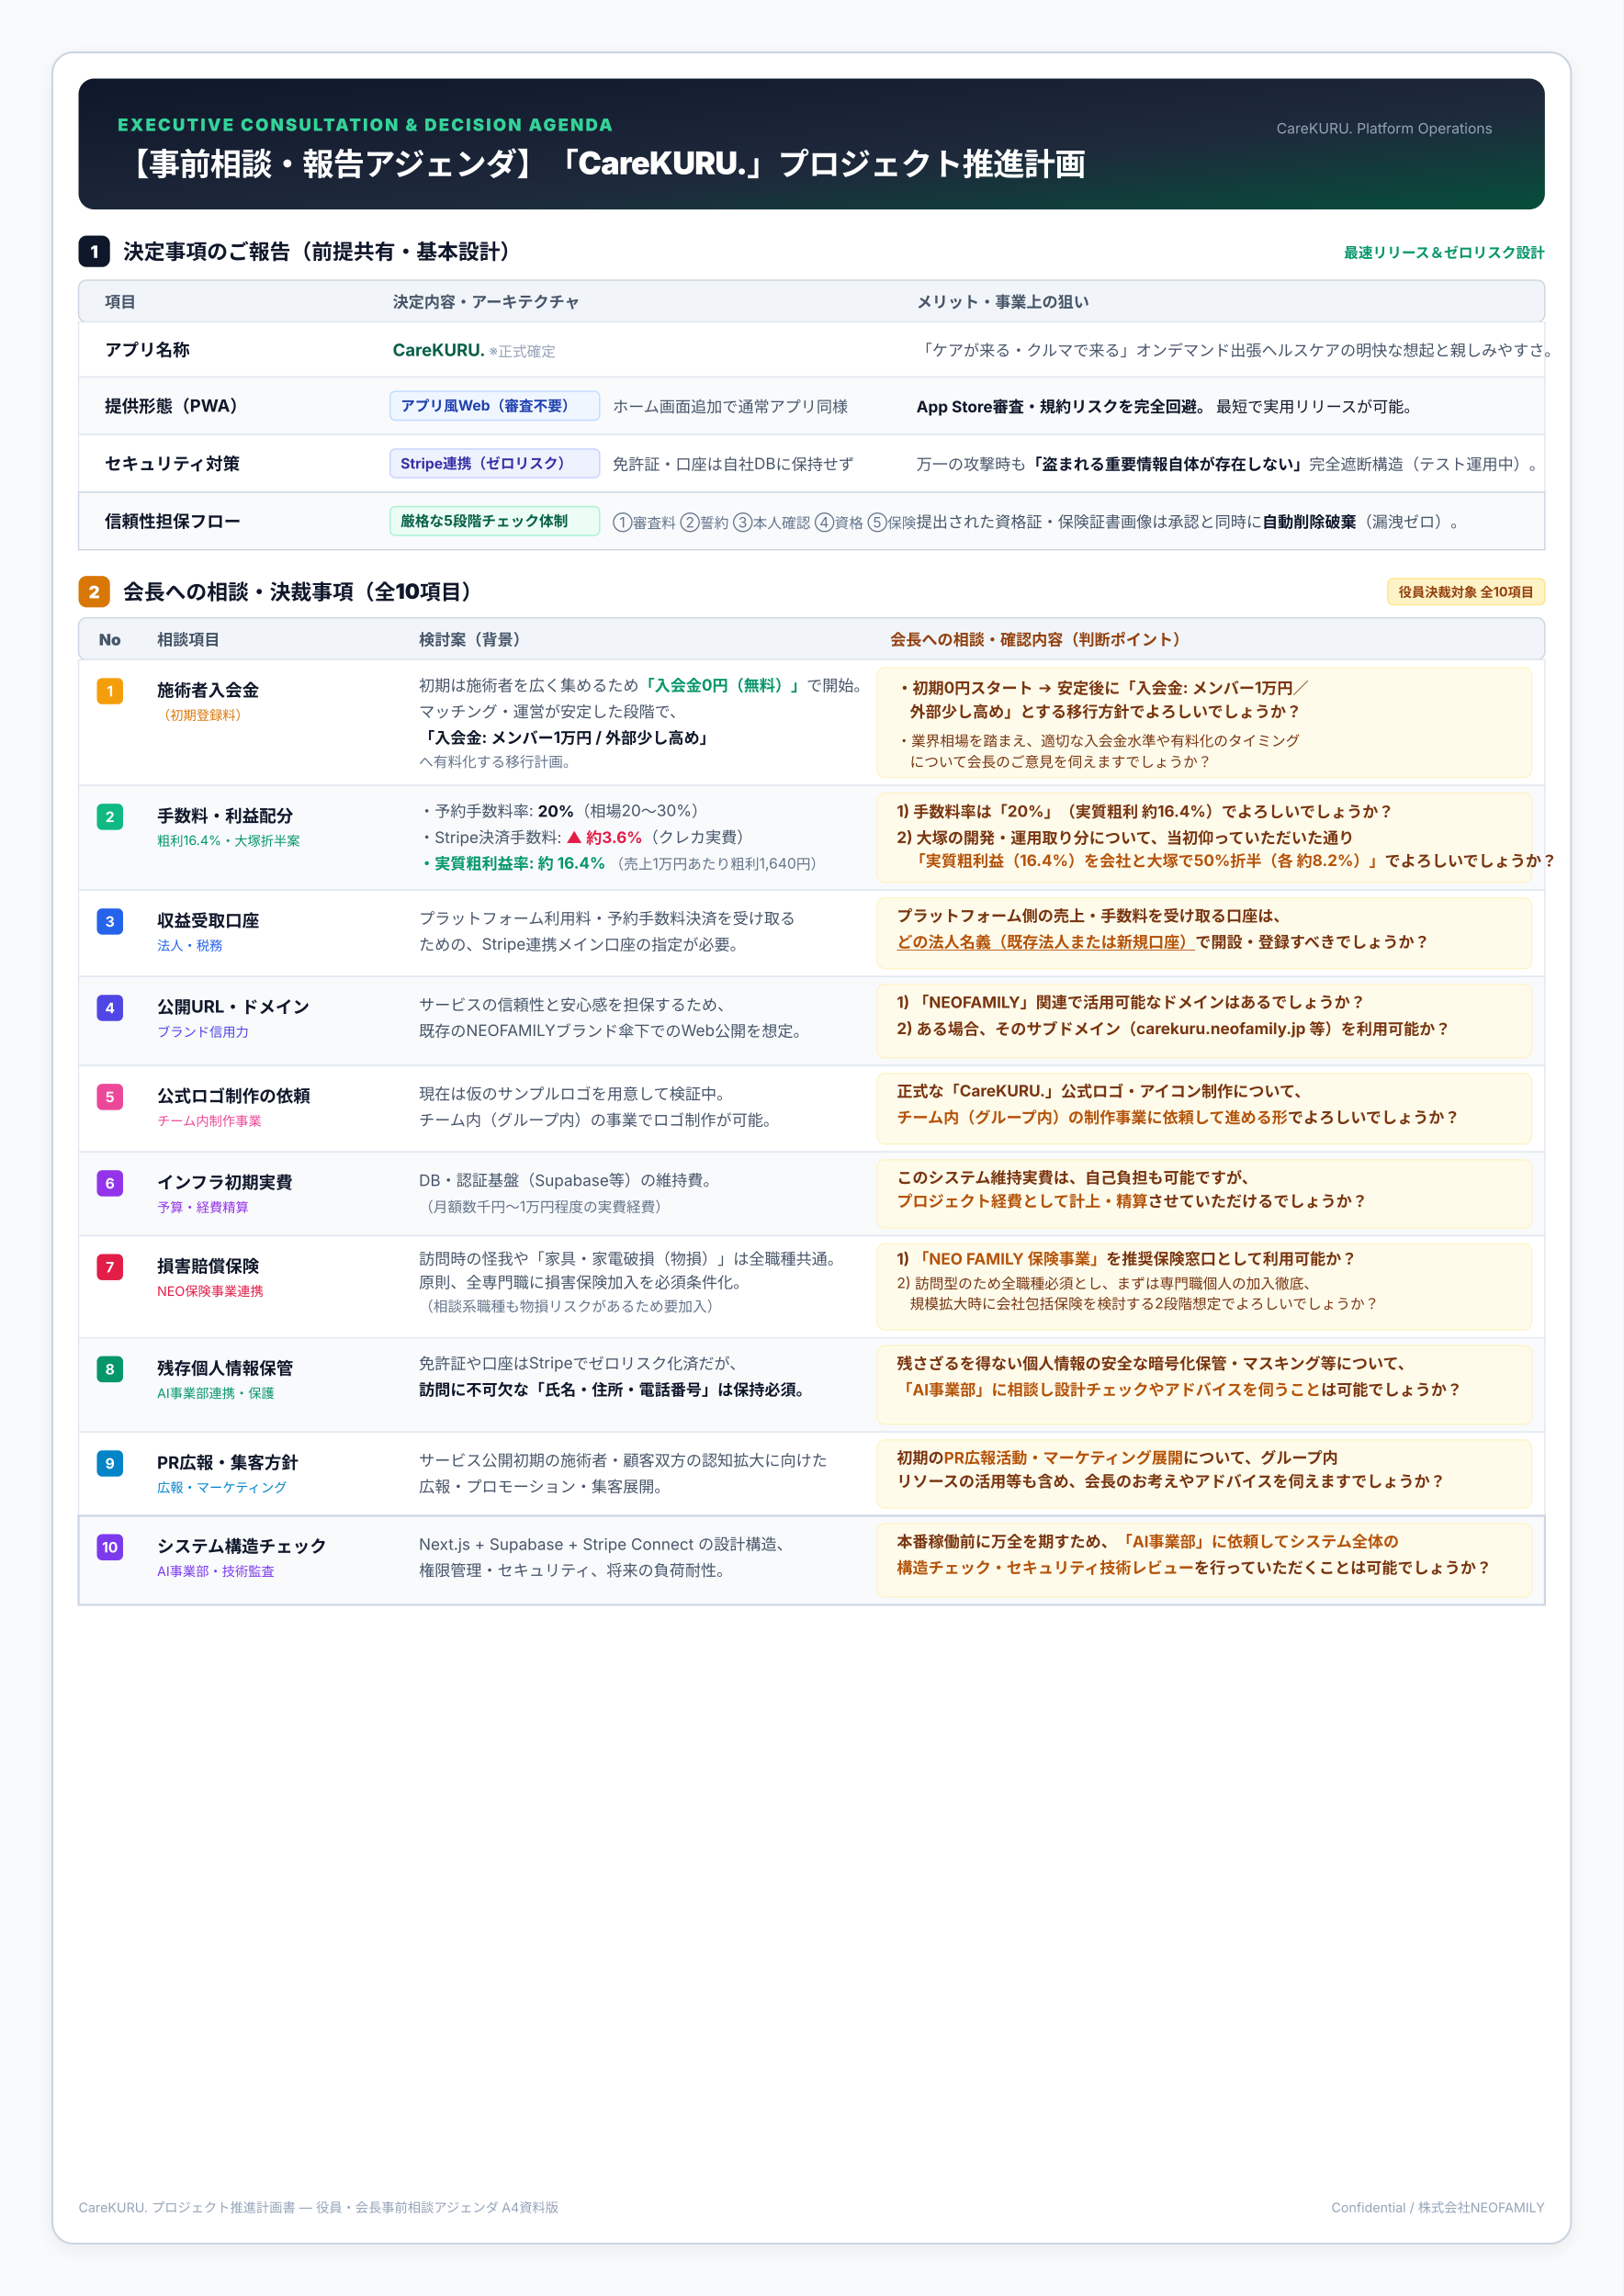
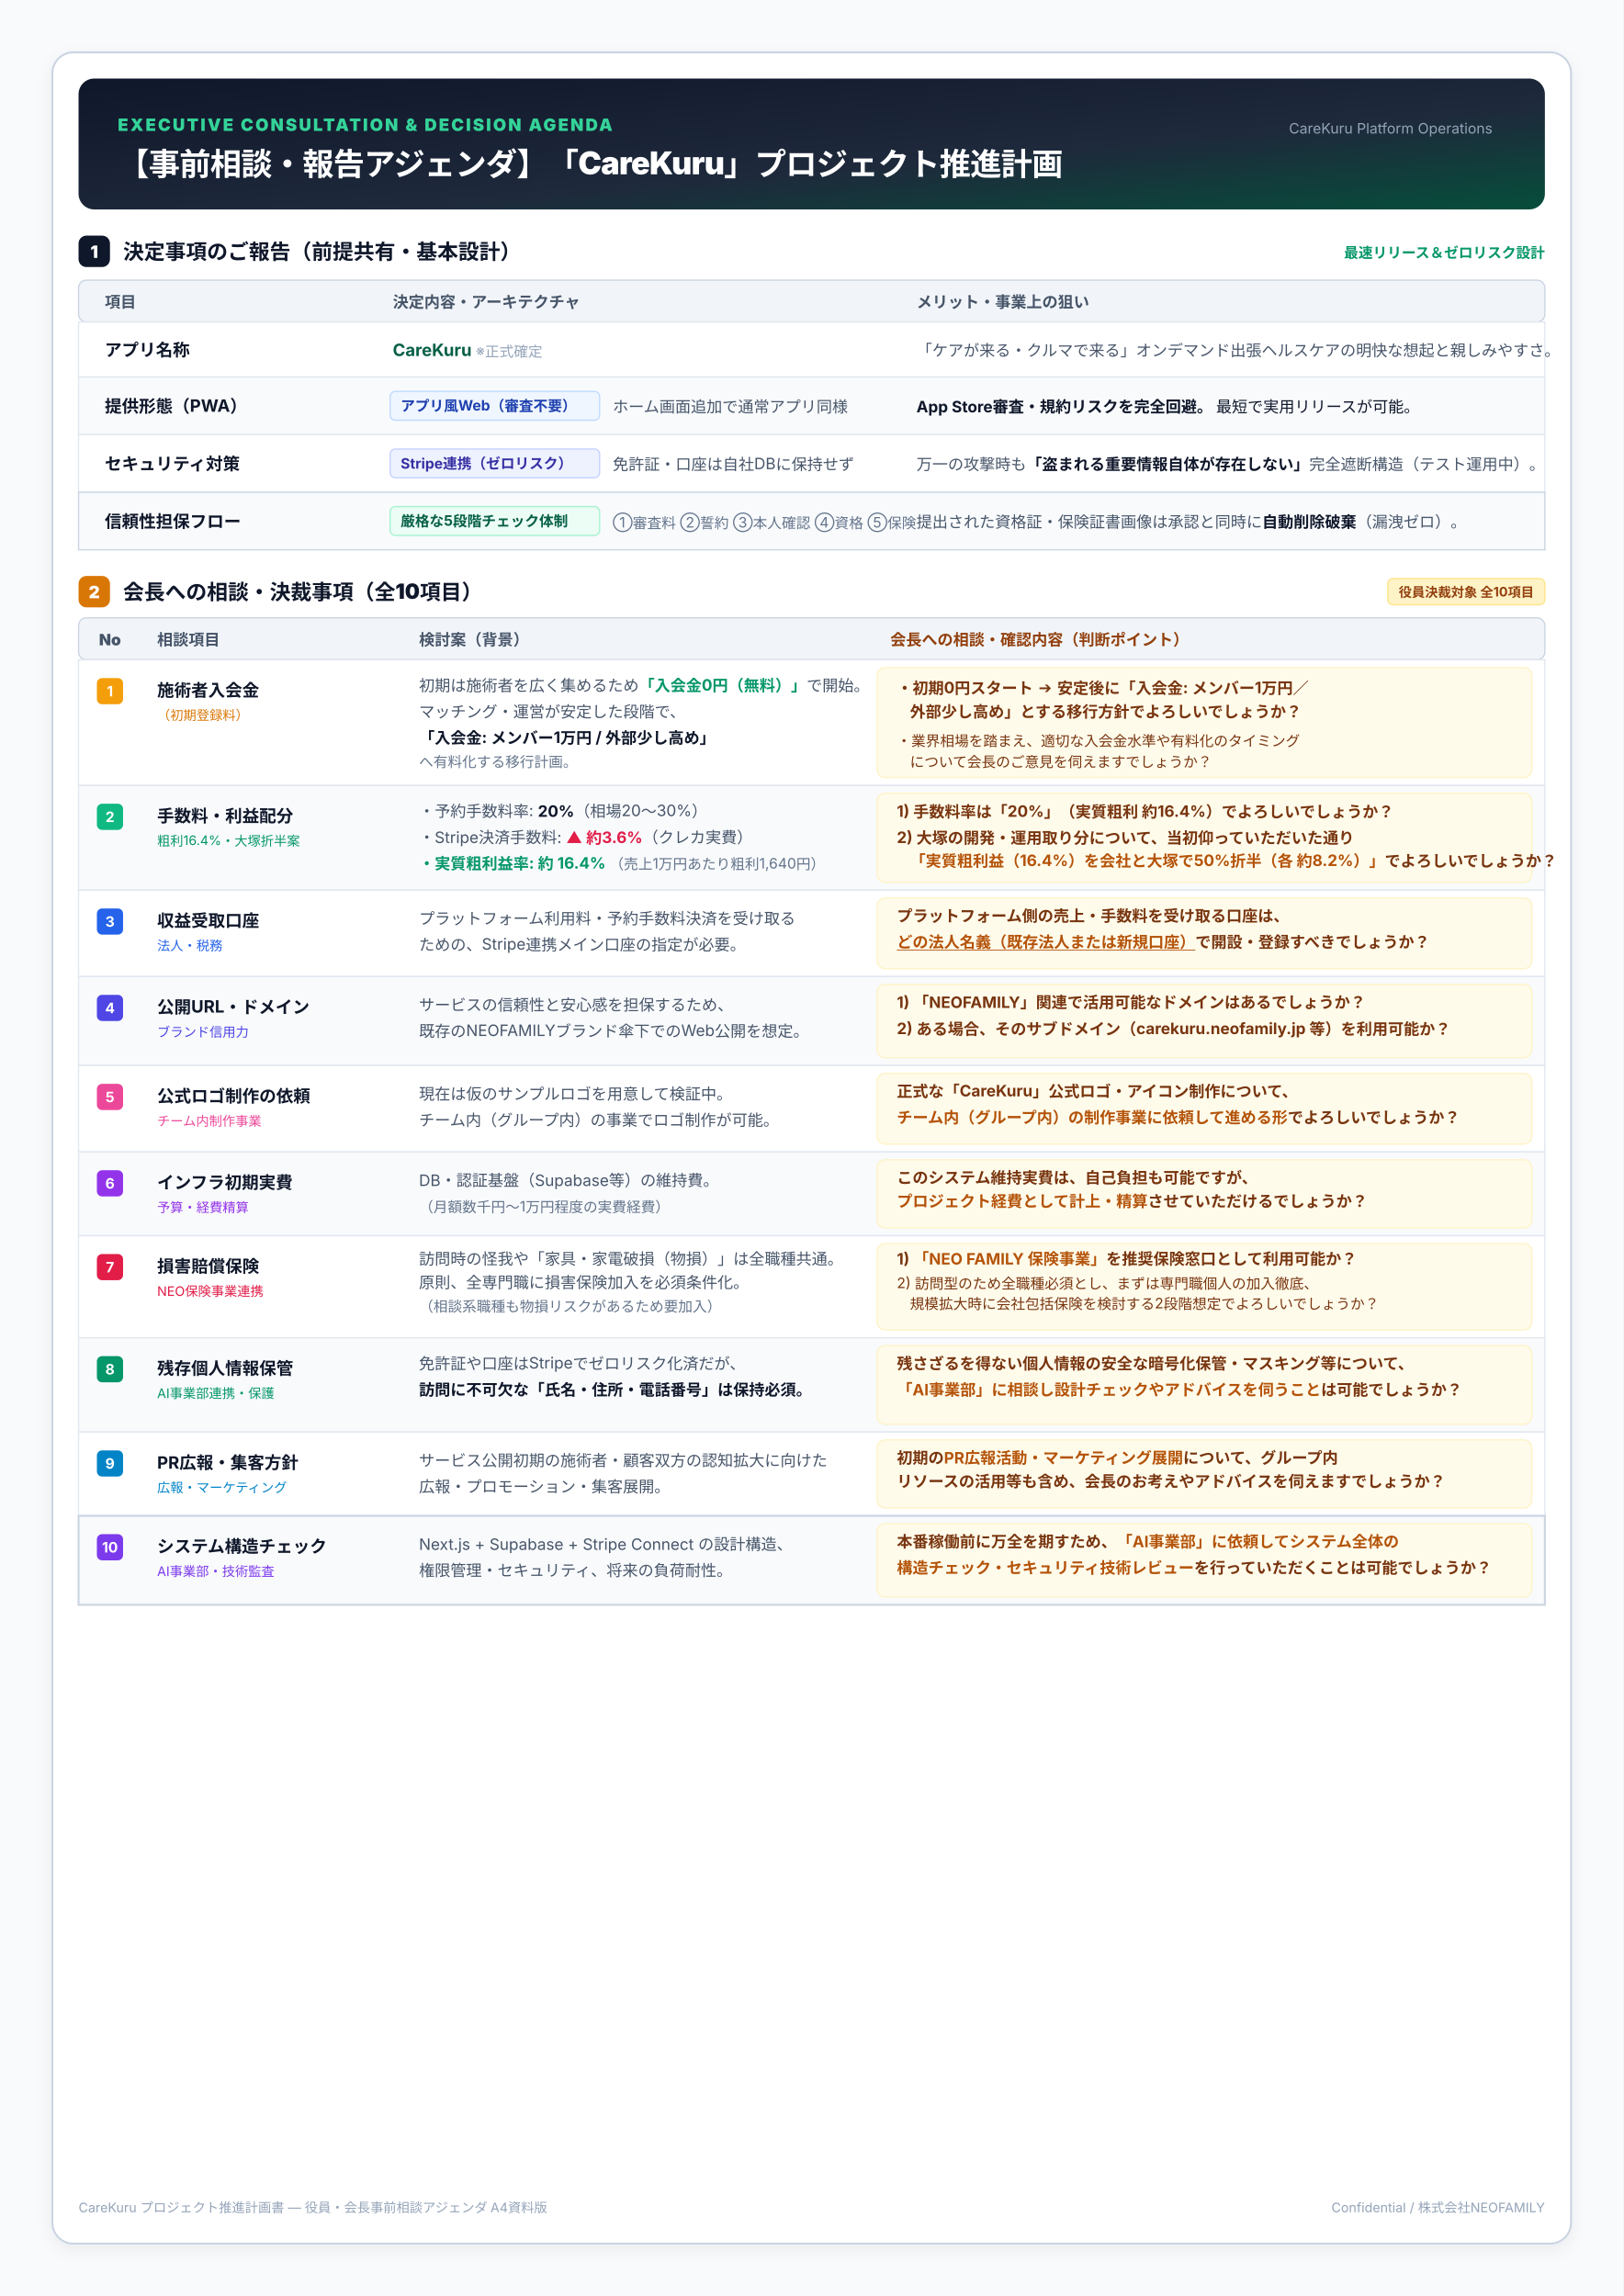
<svg xmlns="http://www.w3.org/2000/svg" viewBox="0 0 1240 1754" width="1240" height="1754" style="background-color: #ffffff; font-family: -apple-system, BlinkMacSystemFont, 'Hiragino Sans', 'Hiragino Kaku Gothic ProN', 'Yu Gothic', Meiryo, sans-serif;">
  <defs>
    <linearGradient id="headerGrad" x1="0%" y1="0%" x2="100%" y2="100%">
      <stop offset="0%" stop-color="#0f172a" />
      <stop offset="60%" stop-color="#1e293b" />
      <stop offset="100%" stop-color="#064e3b" />
    </linearGradient>
    <filter id="shadow" x="-5%" y="-2%" width="110%" height="106%" filterUnits="userSpaceOnUse">
      <feDropShadow dx="0" dy="4" stdDeviation="6" flood-color="#000000" flood-opacity="0.06" />
    </filter>
  </defs>
  <rect x="0" y="0" width="1240" height="1754" fill="#f8fafc" />
  <rect x="40" y="40" width="1160" height="1674" rx="16" fill="#ffffff" stroke="#cbd5e1" stroke-width="1.5" filter="url(#shadow)" />
  <g transform="translate(60, 60)">
    <rect x="0" y="0" width="1120" height="100" rx="12" fill="url(#headerGrad)" />
    <text x="30" y="40" fill="#34d399" font-size="13" font-weight="900" letter-spacing="1.5">EXECUTIVE CONSULTATION &amp; DECISION AGENDA</text>
-     <text x="30" y="74" fill="#ffffff" font-size="24" font-weight="900" letter-spacing="-0.5">【事前相談・報告アジェンダ】「CareKURU.」プロジェクト推進計画</text>
-     <text x="1080" y="42" text-anchor="end" fill="#94a3b8" font-size="11">CareKURU. Platform Operations</text>
+     <text x="30" y="74" fill="#ffffff" font-size="24" font-weight="900" letter-spacing="-0.5">【事前相談・報告アジェンダ】「CareKuru」プロジェクト推進計画</text>
+     <text x="1080" y="42" text-anchor="end" fill="#94a3b8" font-size="11">CareKuru Platform Operations</text>
  </g>
  <g transform="translate(60, 180)">
    <rect x="0" y="0" width="24" height="24" rx="6" fill="#0f172a" />
    <text x="12" y="17" fill="#ffffff" font-size="13" font-weight="900" text-anchor="middle">1</text>
    <text x="34" y="18" fill="#0f172a" font-size="16" font-weight="900">決定事項のご報告（前提共有・基本設計）</text>
    <text x="1120" y="17" text-anchor="end" fill="#059669" font-size="11" font-weight="bold">最速リリース＆ゼロリスク設計</text>
    <g transform="translate(0, 34)">
      <rect x="0" y="0" width="1120" height="32" rx="6" fill="#f1f5f9" stroke="#cbd5e1" stroke-width="1" />
      <text x="20" y="21" fill="#475569" font-size="12" font-weight="900">項目</text>
      <text x="240" y="21" fill="#475569" font-size="12" font-weight="900">決定内容・アーキテクチャ</text>
      <text x="640" y="21" fill="#475569" font-size="12" font-weight="900">メリット・事業上の狙い</text>
      <g transform="translate(0, 32)">
        <rect x="0" y="0" width="1120" height="42" fill="#ffffff" stroke="#e2e8f0" stroke-width="1" />
        <text x="20" y="26" fill="#0f172a" font-size="13" font-weight="bold">アプリ名称</text>
-         <text x="240" y="26" fill="#065f46" font-size="13" font-weight="bold">CareKURU. <tspan fill="#94a3b8" font-size="11" font-weight="normal">※正式確定</tspan>
+         <text x="240" y="26" fill="#065f46" font-size="13" font-weight="bold">CareKuru <tspan fill="#94a3b8" font-size="11" font-weight="normal">※正式確定</tspan>
        </text>
        <text x="640" y="26" fill="#475569" font-size="12">「ケアが来る・クルマで来る」オンデマンド出張ヘルスケアの明快な想起と親しみやすさ。</text>
      </g>
      <g transform="translate(0, 74)">
        <rect x="0" y="0" width="1120" height="44" fill="#f8fafc" stroke="#e2e8f0" stroke-width="1" />
        <text x="20" y="27" fill="#0f172a" font-size="13" font-weight="bold">提供形態（PWA）</text>
        <rect x="238" y="11" width="160" height="22" rx="4" fill="#eff6ff" stroke="#bfdbfe" stroke-width="1" />
        <text x="246" y="26" fill="#1e40af" font-size="11" font-weight="bold">アプリ風Web（審査不要）</text>
        <text x="408" y="27" fill="#475569" font-size="12">ホーム画面追加で通常アプリ同様</text>
        <text x="640" y="27" fill="#0f172a" font-size="12">
          <tspan font-weight="bold">App Store審査・規約リスクを完全回避。</tspan> 最短で実用リリースが可能。</text>
      </g>
      <g transform="translate(0, 118)">
        <rect x="0" y="0" width="1120" height="44" fill="#ffffff" stroke="#e2e8f0" stroke-width="1" />
        <text x="20" y="27" fill="#0f172a" font-size="13" font-weight="bold">セキュリティ対策</text>
        <rect x="238" y="11" width="160" height="22" rx="4" fill="#eef2ff" stroke="#c7d2fe" stroke-width="1" />
        <text x="246" y="26" fill="#3730a3" font-size="11" font-weight="bold">Stripe連携（ゼロリスク）</text>
        <text x="408" y="27" fill="#475569" font-size="12">免許証・口座は自社DBに保持せず</text>
        <text x="640" y="27" fill="#475569" font-size="12">万一の攻撃時も<tspan font-weight="bold" fill="#0f172a">「盗まれる重要情報自体が存在しない」</tspan>完全遮断構造（テスト運用中）。</text>
      </g>
      <g transform="translate(0, 162)">
        <rect x="0" y="0" width="1120" height="44" fill="#f8fafc" stroke="#cbd5e1" stroke-width="1" />
        <text x="20" y="27" fill="#0f172a" font-size="13" font-weight="bold">信頼性担保フロー</text>
        <rect x="238" y="11" width="160" height="22" rx="4" fill="#ecfdf5" stroke="#a7f3d0" stroke-width="1" />
        <text x="246" y="26" fill="#065f46" font-size="11" font-weight="bold">厳格な5段階チェック体制</text>
        <text x="408" y="27" fill="#64748b" font-size="11">①審査料 ②誓約 ③本人確認 ④資格 ⑤保険</text>
        <text x="640" y="27" fill="#475569" font-size="12">提出された資格証・保険証書画像は承認と同時に<tspan font-weight="bold" fill="#0f172a">自動削除破棄</tspan>（漏洩ゼロ）。</text>
      </g>
    </g>
  </g>
  <g transform="translate(60, 440)">
    <rect x="0" y="0" width="24" height="24" rx="6" fill="#d97706" />
    <text x="12" y="17" fill="#ffffff" font-size="13" font-weight="900" text-anchor="middle">2</text>
    <text x="34" y="18" fill="#0f172a" font-size="16" font-weight="900">会長への相談・決裁事項（全10項目）</text>
    <rect x="1000" y="2" width="120" height="20" rx="4" fill="#fef3c7" stroke="#fde68a" stroke-width="1" />
    <text x="1060" y="16" text-anchor="middle" fill="#92400e" font-size="10" font-weight="bold">役員決裁対象 全10項目</text>
    <g transform="translate(0, 32)">
      <rect x="0" y="0" width="1120" height="32" rx="6" fill="#f1f5f9" stroke="#cbd5e1" stroke-width="1" />
      <text x="24" y="21" fill="#475569" font-size="12" font-weight="900" text-anchor="middle">No</text>
      <text x="60" y="21" fill="#475569" font-size="12" font-weight="900">相談項目</text>
      <text x="260" y="21" fill="#475569" font-size="12" font-weight="900">検討案（背景）</text>
      <text x="620" y="21" fill="#92400e" font-size="12" font-weight="900">会長への相談・確認内容（判断ポイント）</text>
      <g transform="translate(0, 32)">
        <rect x="0" y="0" width="1120" height="96" fill="#ffffff" stroke="#e2e8f0" stroke-width="1" />
        <rect x="14" y="14" width="20" height="20" rx="4" fill="#f59e0b" />
        <text x="24" y="28" fill="#ffffff" font-size="11" font-weight="bold" text-anchor="middle">1</text>
        <text x="60" y="28" fill="#0f172a" font-size="13" font-weight="bold">施術者入会金</text>
        <text x="60" y="46" fill="#d97706" font-size="10">（初期登録料）</text>
        <text x="260" y="24" fill="#475569" font-size="12">初期は施術者を広く集めるため<tspan font-weight="bold" fill="#059669">「入会金0円（無料）」</tspan>で開始。</text>
        <text x="260" y="44" fill="#475569" font-size="12">マッチング・運営が安定した段階で、</text>
        <text x="260" y="64" fill="#0f172a" font-size="12" font-weight="bold">「入会金: メンバー1万円 / 外部少し高め」</text>
        <text x="260" y="82" fill="#64748b" font-size="11">へ有料化する移行計画。</text>
        <rect x="610" y="6" width="500" height="84" rx="6" fill="#fffbeb" stroke="#fef3c7" stroke-width="1" />
        <text x="625" y="26" fill="#78350f" font-size="12" font-weight="bold">・初期0円スタート ➔ 安定後に「入会金: メンバー1万円／</text>
        <text x="635" y="44" fill="#78350f" font-size="12" font-weight="bold">外部少し高め」とする移行方針でよろしいでしょうか？</text>
        <text x="625" y="66" fill="#78350f" font-size="11">・業界相場を踏まえ、適切な入会金水準や有料化のタイミング</text>
        <text x="635" y="82" fill="#78350f" font-size="11">について会長のご意見を伺えますでしょうか？</text>
      </g>
      <g transform="translate(0, 128)">
        <rect x="0" y="0" width="1120" height="80" fill="#f8fafc" stroke="#e2e8f0" stroke-width="1" />
        <rect x="14" y="14" width="20" height="20" rx="4" fill="#10b981" />
        <text x="24" y="28" fill="#ffffff" font-size="11" font-weight="bold" text-anchor="middle">2</text>
        <text x="60" y="28" fill="#0f172a" font-size="13" font-weight="bold">手数料・利益配分</text>
        <text x="60" y="46" fill="#059669" font-size="10">粗利16.4%・大塚折半案</text>
        <text x="260" y="24" fill="#475569" font-size="12">・予約手数料率: <tspan font-weight="bold" fill="#0f172a">20%</tspan>（相場20〜30%）</text>
        <text x="260" y="44" fill="#475569" font-size="12">・Stripe決済手数料: <tspan font-weight="bold" fill="#e11d48">▲ 約3.6%</tspan>（クレカ実費）</text>
        <text x="260" y="64" fill="#059669" font-size="12" font-weight="bold">・実質粗利益率: 約 16.4% <tspan font-size="11" font-weight="normal" fill="#64748b">（売上1万円あたり粗利1,640円）</tspan>
        </text>
        <rect x="610" y="6" width="500" height="68" rx="6" fill="#fffbeb" stroke="#fef3c7" stroke-width="1" />
        <text x="625" y="24" fill="#78350f" font-size="12" font-weight="bold">1) 手数料率は「20%」（実質粗利 約16.4%）でよろしいでしょうか？</text>
        <text x="625" y="44" fill="#78350f" font-size="12" font-weight="bold">2) 大塚の開発・運用取り分について、当初仰っていただいた通り</text>
        <text x="635" y="62" fill="#78350f" font-size="12" font-weight="bold">
          <tspan fill="#b45309">「実質粗利益（16.4%）を会社と大塚で50%折半（各 約8.2%）」</tspan>でよろしいでしょうか？</text>
      </g>
      <g transform="translate(0, 208)">
        <rect x="0" y="0" width="1120" height="66" fill="#ffffff" stroke="#e2e8f0" stroke-width="1" />
        <rect x="14" y="14" width="20" height="20" rx="4" fill="#2563eb" />
        <text x="24" y="28" fill="#ffffff" font-size="11" font-weight="bold" text-anchor="middle">3</text>
        <text x="60" y="28" fill="#0f172a" font-size="13" font-weight="bold">収益受取口座</text>
        <text x="60" y="46" fill="#2563eb" font-size="10">法人・税務</text>
        <text x="260" y="26" fill="#475569" font-size="12">プラットフォーム利用料・予約手数料決済を受け取る</text>
        <text x="260" y="46" fill="#475569" font-size="12">ための、Stripe連携メイン口座の指定が必要。</text>
        <rect x="610" y="6" width="500" height="54" rx="6" fill="#fffbeb" stroke="#fef3c7" stroke-width="1" />
        <text x="625" y="24" fill="#78350f" font-size="12" font-weight="bold">プラットフォーム側の売上・手数料を受け取る口座は、</text>
        <text x="625" y="44" fill="#78350f" font-size="12" font-weight="bold">
          <tspan fill="#b45309" text-decoration="underline">どの法人名義（既存法人または新規口座）</tspan>で開設・登録すべきでしょうか？</text>
      </g>
      <g transform="translate(0, 274)">
        <rect x="0" y="0" width="1120" height="68" fill="#f8fafc" stroke="#e2e8f0" stroke-width="1" />
        <rect x="14" y="14" width="20" height="20" rx="4" fill="#4f46e5" />
        <text x="24" y="28" fill="#ffffff" font-size="11" font-weight="bold" text-anchor="middle">4</text>
        <text x="60" y="28" fill="#0f172a" font-size="13" font-weight="bold">公開URL・ドメイン</text>
        <text x="60" y="46" fill="#4f46e5" font-size="10">ブランド信用力</text>
        <text x="260" y="26" fill="#475569" font-size="12">サービスの信頼性と安心感を担保するため、</text>
        <text x="260" y="46" fill="#475569" font-size="12">既存のNEOFAMILYブランド傘下でのWeb公開を想定。</text>
        <rect x="610" y="6" width="500" height="56" rx="6" fill="#fffbeb" stroke="#fef3c7" stroke-width="1" />
        <text x="625" y="24" fill="#78350f" font-size="12" font-weight="bold">1) 「NEOFAMILY」関連で活用可能なドメインはあるでしょうか？</text>
        <text x="625" y="44" fill="#78350f" font-size="12" font-weight="bold">2) ある場合、そのサブドメイン（carekuru.neofamily.jp 等）を利用可能か？</text>
      </g>
      <g transform="translate(0, 342)">
        <rect x="0" y="0" width="1120" height="66" fill="#ffffff" stroke="#e2e8f0" stroke-width="1" />
        <rect x="14" y="14" width="20" height="20" rx="4" fill="#ec4899" />
        <text x="24" y="28" fill="#ffffff" font-size="11" font-weight="bold" text-anchor="middle">5</text>
        <text x="60" y="28" fill="#0f172a" font-size="13" font-weight="bold">公式ロゴ制作の依頼</text>
        <text x="60" y="46" fill="#ec4899" font-size="10">チーム内制作事業</text>
        <text x="260" y="26" fill="#475569" font-size="12">現在は仮のサンプルロゴを用意して検証中。</text>
        <text x="260" y="46" fill="#475569" font-size="12">チーム内（グループ内）の事業でロゴ制作が可能。</text>
        <rect x="610" y="6" width="500" height="54" rx="6" fill="#fffbeb" stroke="#fef3c7" stroke-width="1" />
-         <text x="625" y="24" fill="#78350f" font-size="12" font-weight="bold">正式な「CareKURU.」公式ロゴ・アイコン制作について、</text>
+         <text x="625" y="24" fill="#78350f" font-size="12" font-weight="bold">正式な「CareKuru」公式ロゴ・アイコン制作について、</text>
        <text x="625" y="44" fill="#78350f" font-size="12" font-weight="bold">
          <tspan fill="#b45309">チーム内（グループ内）の制作事業に依頼して進める形</tspan>でよろしいでしょうか？</text>
      </g>
      <g transform="translate(0, 408)">
        <rect x="0" y="0" width="1120" height="64" fill="#f8fafc" stroke="#e2e8f0" stroke-width="1" />
        <rect x="14" y="14" width="20" height="20" rx="4" fill="#9333ea" />
        <text x="24" y="28" fill="#ffffff" font-size="11" font-weight="bold" text-anchor="middle">6</text>
        <text x="60" y="28" fill="#0f172a" font-size="13" font-weight="bold">インフラ初期実費</text>
        <text x="60" y="46" fill="#9333ea" font-size="10">予算・経費精算</text>
        <text x="260" y="26" fill="#475569" font-size="12">DB・認証基盤（Supabase等）の維持費。</text>
        <text x="260" y="46" fill="#64748b" font-size="11">（月額数千円〜1万円程度の実費経費）</text>
        <rect x="610" y="6" width="500" height="52" rx="6" fill="#fffbeb" stroke="#fef3c7" stroke-width="1" />
        <text x="625" y="24" fill="#78350f" font-size="12" font-weight="bold">このシステム維持実費は、自己負担も可能ですが、</text>
        <text x="625" y="42" fill="#78350f" font-size="12" font-weight="bold">
          <tspan fill="#b45309">プロジェクト経費として計上・精算</tspan>させていただけるでしょうか？</text>
      </g>
      <g transform="translate(0, 472)">
        <rect x="0" y="0" width="1120" height="78" fill="#ffffff" stroke="#e2e8f0" stroke-width="1" />
        <rect x="14" y="14" width="20" height="20" rx="4" fill="#e11d48" />
        <text x="24" y="28" fill="#ffffff" font-size="11" font-weight="bold" text-anchor="middle">7</text>
        <text x="60" y="28" fill="#0f172a" font-size="13" font-weight="bold">損害賠償保険</text>
        <text x="60" y="46" fill="#e11d48" font-size="10">NEO保険事業連携</text>
        <text x="260" y="22" fill="#475569" font-size="12">訪問時の怪我や「家具・家電破損（物損）」は全職種共通。</text>
        <text x="260" y="40" fill="#475569" font-size="12">原則、全専門職に損害保険加入を必須条件化。</text>
        <text x="260" y="58" fill="#64748b" font-size="11">（相談系職種も物損リスクがあるため要加入）</text>
        <rect x="610" y="6" width="500" height="66" rx="6" fill="#fffbeb" stroke="#fef3c7" stroke-width="1" />
        <text x="625" y="22" fill="#78350f" font-size="12" font-weight="bold">1) <tspan fill="#b45309">「NEO FAMILY 保険事業」</tspan>を推奨保険窓口として利用可能か？</text>
        <text x="625" y="40" fill="#78350f" font-size="11">2) 訪問型のため全職種必須とし、まずは専門職個人の加入徹底、</text>
        <text x="635" y="56" fill="#78350f" font-size="11">規模拡大時に会社包括保険を検討する2段階想定でよろしいでしょうか？</text>
      </g>
      <g transform="translate(0, 550)">
        <rect x="0" y="0" width="1120" height="72" fill="#f8fafc" stroke="#e2e8f0" stroke-width="1" />
        <rect x="14" y="14" width="20" height="20" rx="4" fill="#059669" />
        <text x="24" y="28" fill="#ffffff" font-size="11" font-weight="bold" text-anchor="middle">8</text>
        <text x="60" y="28" fill="#0f172a" font-size="13" font-weight="bold">残存個人情報保管</text>
        <text x="60" y="46" fill="#059669" font-size="10">AI事業部連携・保護</text>
        <text x="260" y="24" fill="#475569" font-size="12">免許証や口座はStripeでゼロリスク化済だが、</text>
        <text x="260" y="44" fill="#0f172a" font-size="12" font-weight="bold">訪問に不可欠な「氏名・住所・電話番号」は保持必須。</text>
        <rect x="610" y="6" width="500" height="60" rx="6" fill="#fffbeb" stroke="#fef3c7" stroke-width="1" />
        <text x="625" y="24" fill="#78350f" font-size="12" font-weight="bold">残さざるを得ない個人情報の安全な暗号化保管・マスキング等について、</text>
        <text x="625" y="44" fill="#78350f" font-size="12" font-weight="bold">
          <tspan fill="#b45309">「AI事業部」に相談し設計チェックやアドバイスを伺うこと</tspan>は可能でしょうか？</text>
      </g>
      <g transform="translate(0, 622)">
        <rect x="0" y="0" width="1120" height="64" fill="#ffffff" stroke="#e2e8f0" stroke-width="1" />
        <rect x="14" y="14" width="20" height="20" rx="4" fill="#0284c7" />
        <text x="24" y="28" fill="#ffffff" font-size="11" font-weight="bold" text-anchor="middle">9</text>
        <text x="60" y="28" fill="#0f172a" font-size="13" font-weight="bold">PR広報・集客方針</text>
        <text x="60" y="46" fill="#0284c7" font-size="10">広報・マーケティング</text>
        <text x="260" y="26" fill="#475569" font-size="12">サービス公開初期の施術者・顧客双方の認知拡大に向けた</text>
        <text x="260" y="46" fill="#475569" font-size="12">広報・プロモーション・集客展開。</text>
        <rect x="610" y="6" width="500" height="52" rx="6" fill="#fffbeb" stroke="#fef3c7" stroke-width="1" />
        <text x="625" y="24" fill="#78350f" font-size="12" font-weight="bold">初期の<tspan fill="#b45309">PR広報活動・マーケティング展開</tspan>について、グループ内</text>
        <text x="625" y="42" fill="#78350f" font-size="12" font-weight="bold">リソースの活用等も含め、会長のお考えやアドバイスを伺えますでしょうか？</text>
      </g>
      <g transform="translate(0, 686)">
        <rect x="0" y="0" width="1120" height="68" fill="#f8fafc" stroke="#cbd5e1" stroke-width="1.5" />
        <rect x="14" y="14" width="20" height="20" rx="4" fill="#7c3aed" />
        <text x="24" y="28" fill="#ffffff" font-size="11" font-weight="bold" text-anchor="middle">10</text>
        <text x="60" y="28" fill="#0f172a" font-size="13" font-weight="bold">システム構造チェック</text>
        <text x="60" y="46" fill="#7c3aed" font-size="10">AI事業部・技術監査</text>
        <text x="260" y="26" fill="#475569" font-size="12">Next.js + Supabase + Stripe Connect の設計構造、</text>
        <text x="260" y="46" fill="#475569" font-size="12">権限管理・セキュリティ、将来の負荷耐性。</text>
        <rect x="610" y="6" width="500" height="56" rx="6" fill="#fffbeb" stroke="#fef3c7" stroke-width="1" />
        <text x="625" y="24" fill="#78350f" font-size="12" font-weight="bold">本番稼働前に万全を期すため、<tspan fill="#b45309">「AI事業部」に依頼してシステム全体の</tspan>
        </text>
        <text x="625" y="44" fill="#78350f" font-size="12" font-weight="bold">
          <tspan fill="#b45309">構造チェック・セキュリティ技術レビュー</tspan>を行っていただくことは可能でしょうか？</text>
      </g>
    </g>
  </g>
  <g transform="translate(60, 1690)">
-     <text x="0" y="0" fill="#94a3b8" font-size="10">CareKURU. プロジェクト推進計画書 — 役員・会長事前相談アジェンダ A4資料版</text>
+     <text x="0" y="0" fill="#94a3b8" font-size="10">CareKuru プロジェクト推進計画書 — 役員・会長事前相談アジェンダ A4資料版</text>
    <text x="1120" y="0" text-anchor="end" fill="#94a3b8" font-size="10">Confidential / 株式会社NEOFAMILY</text>
  </g>
</svg>
